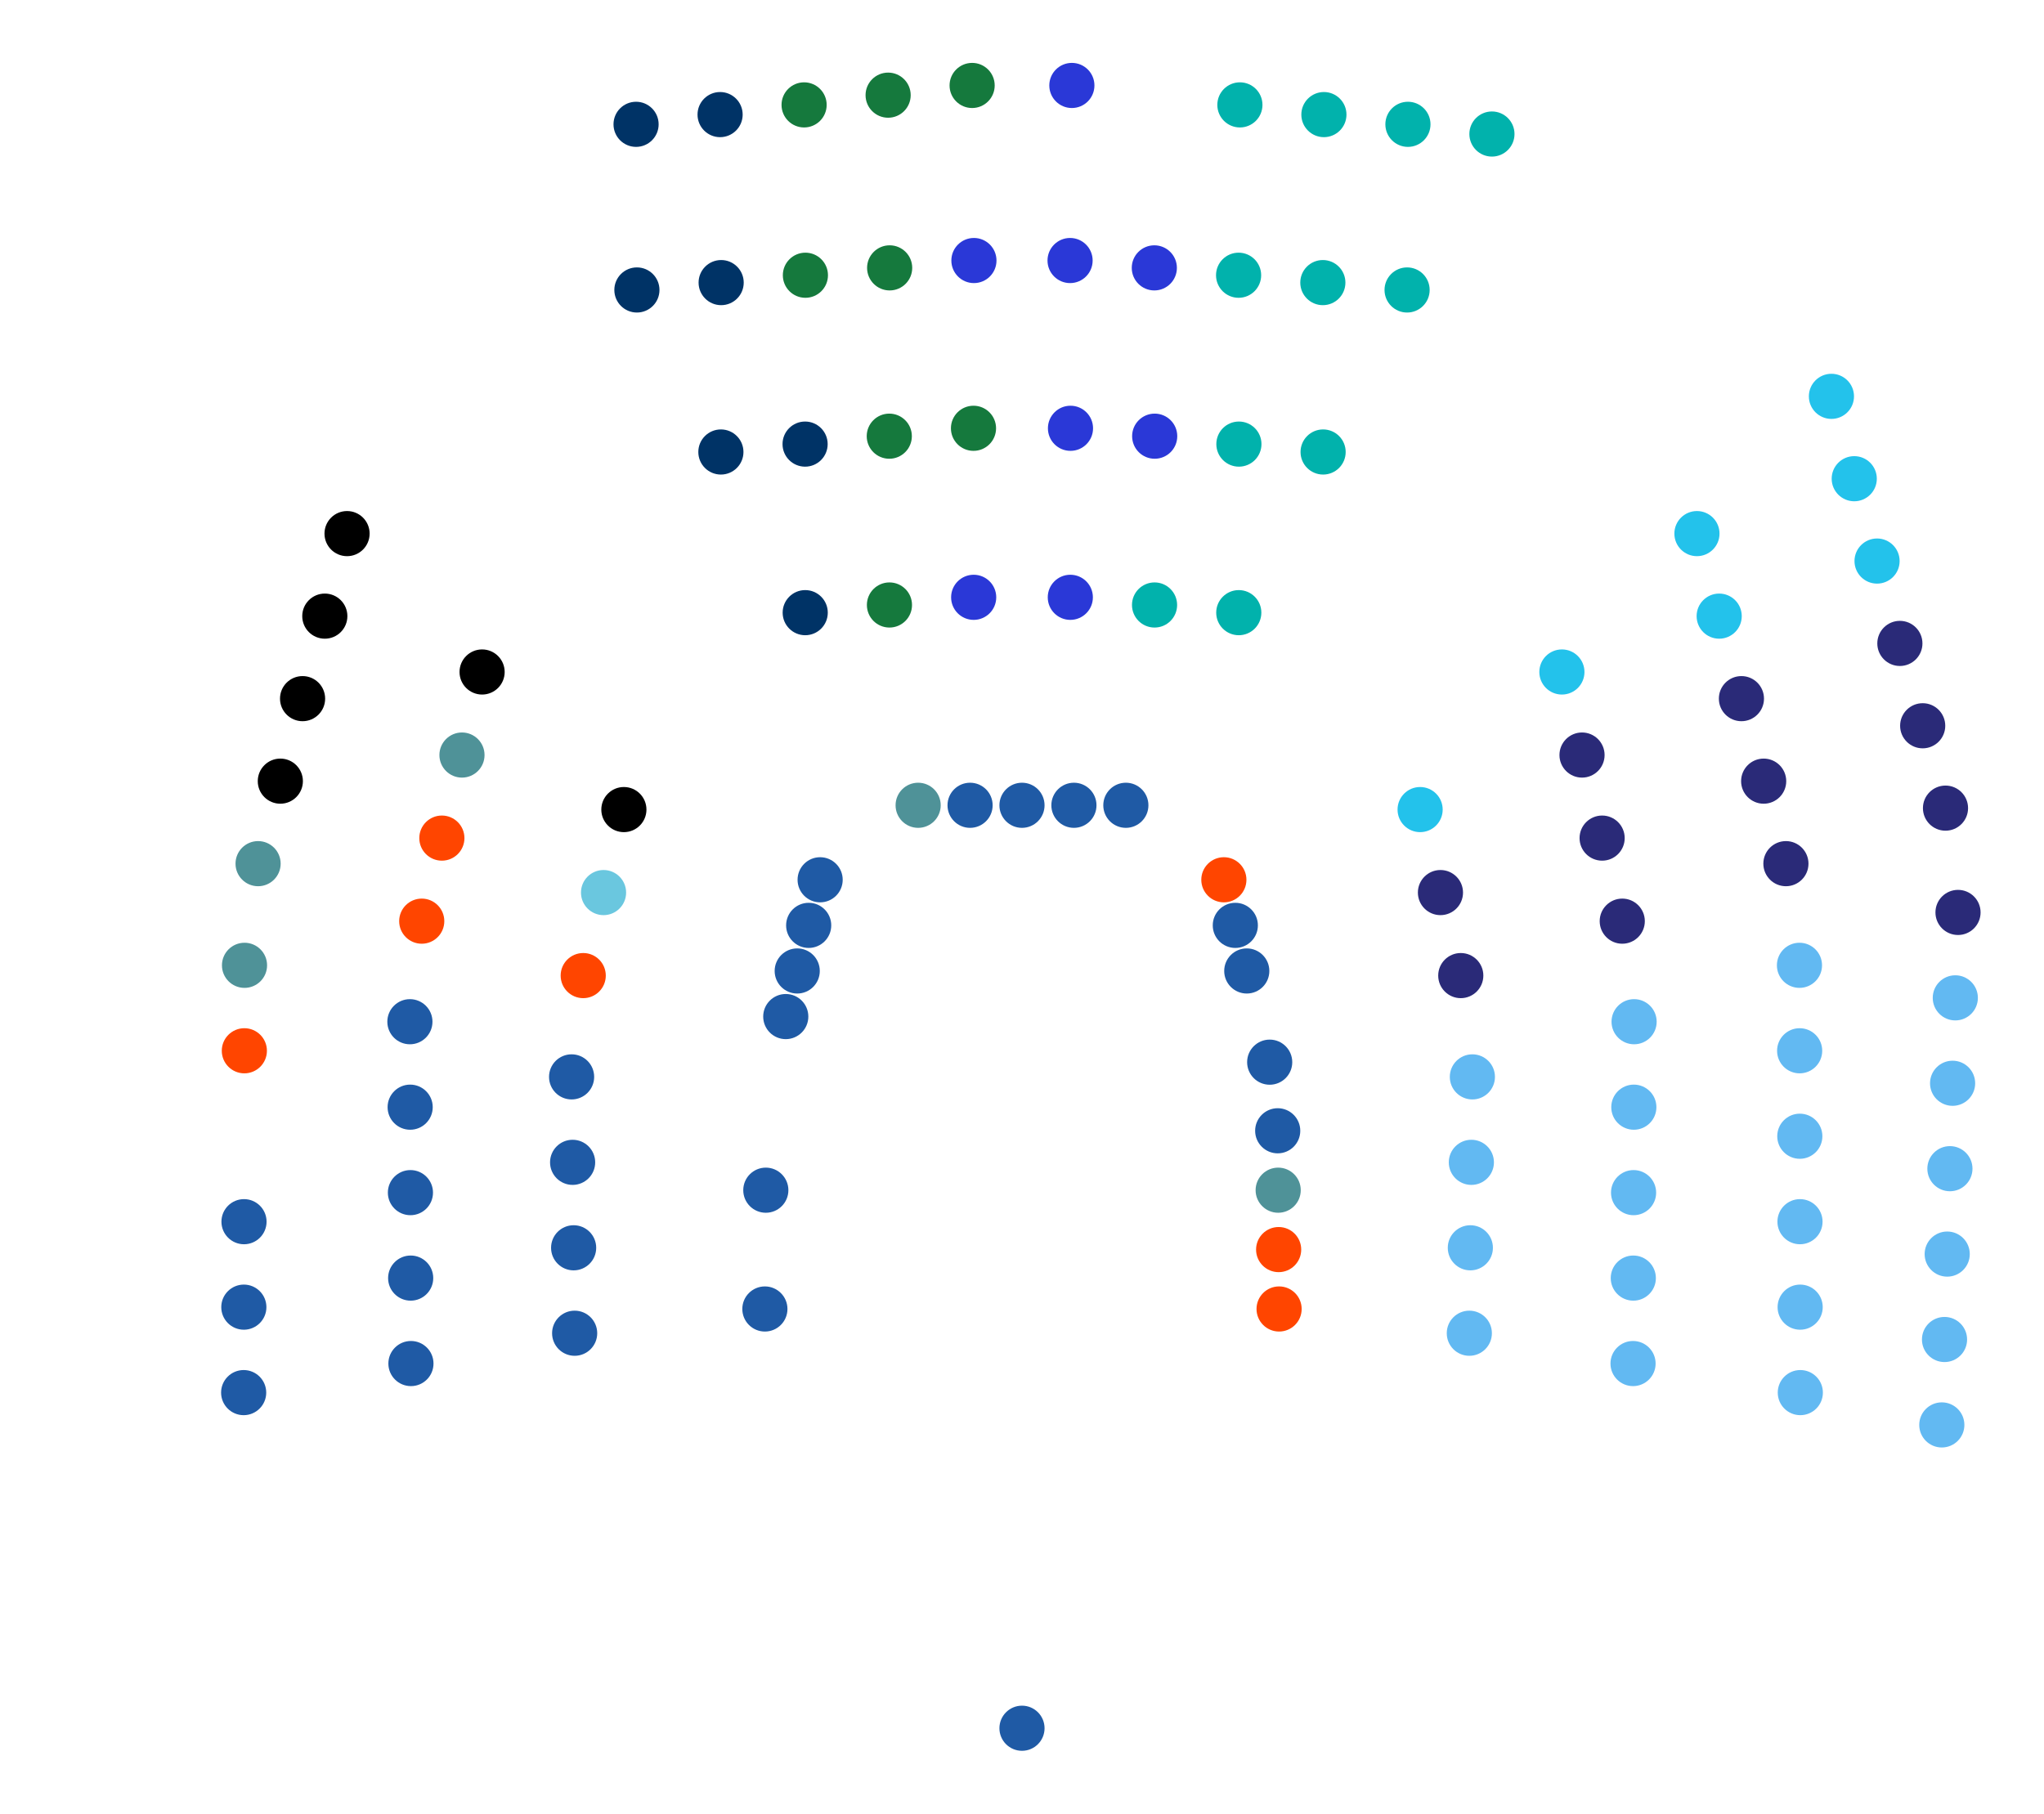
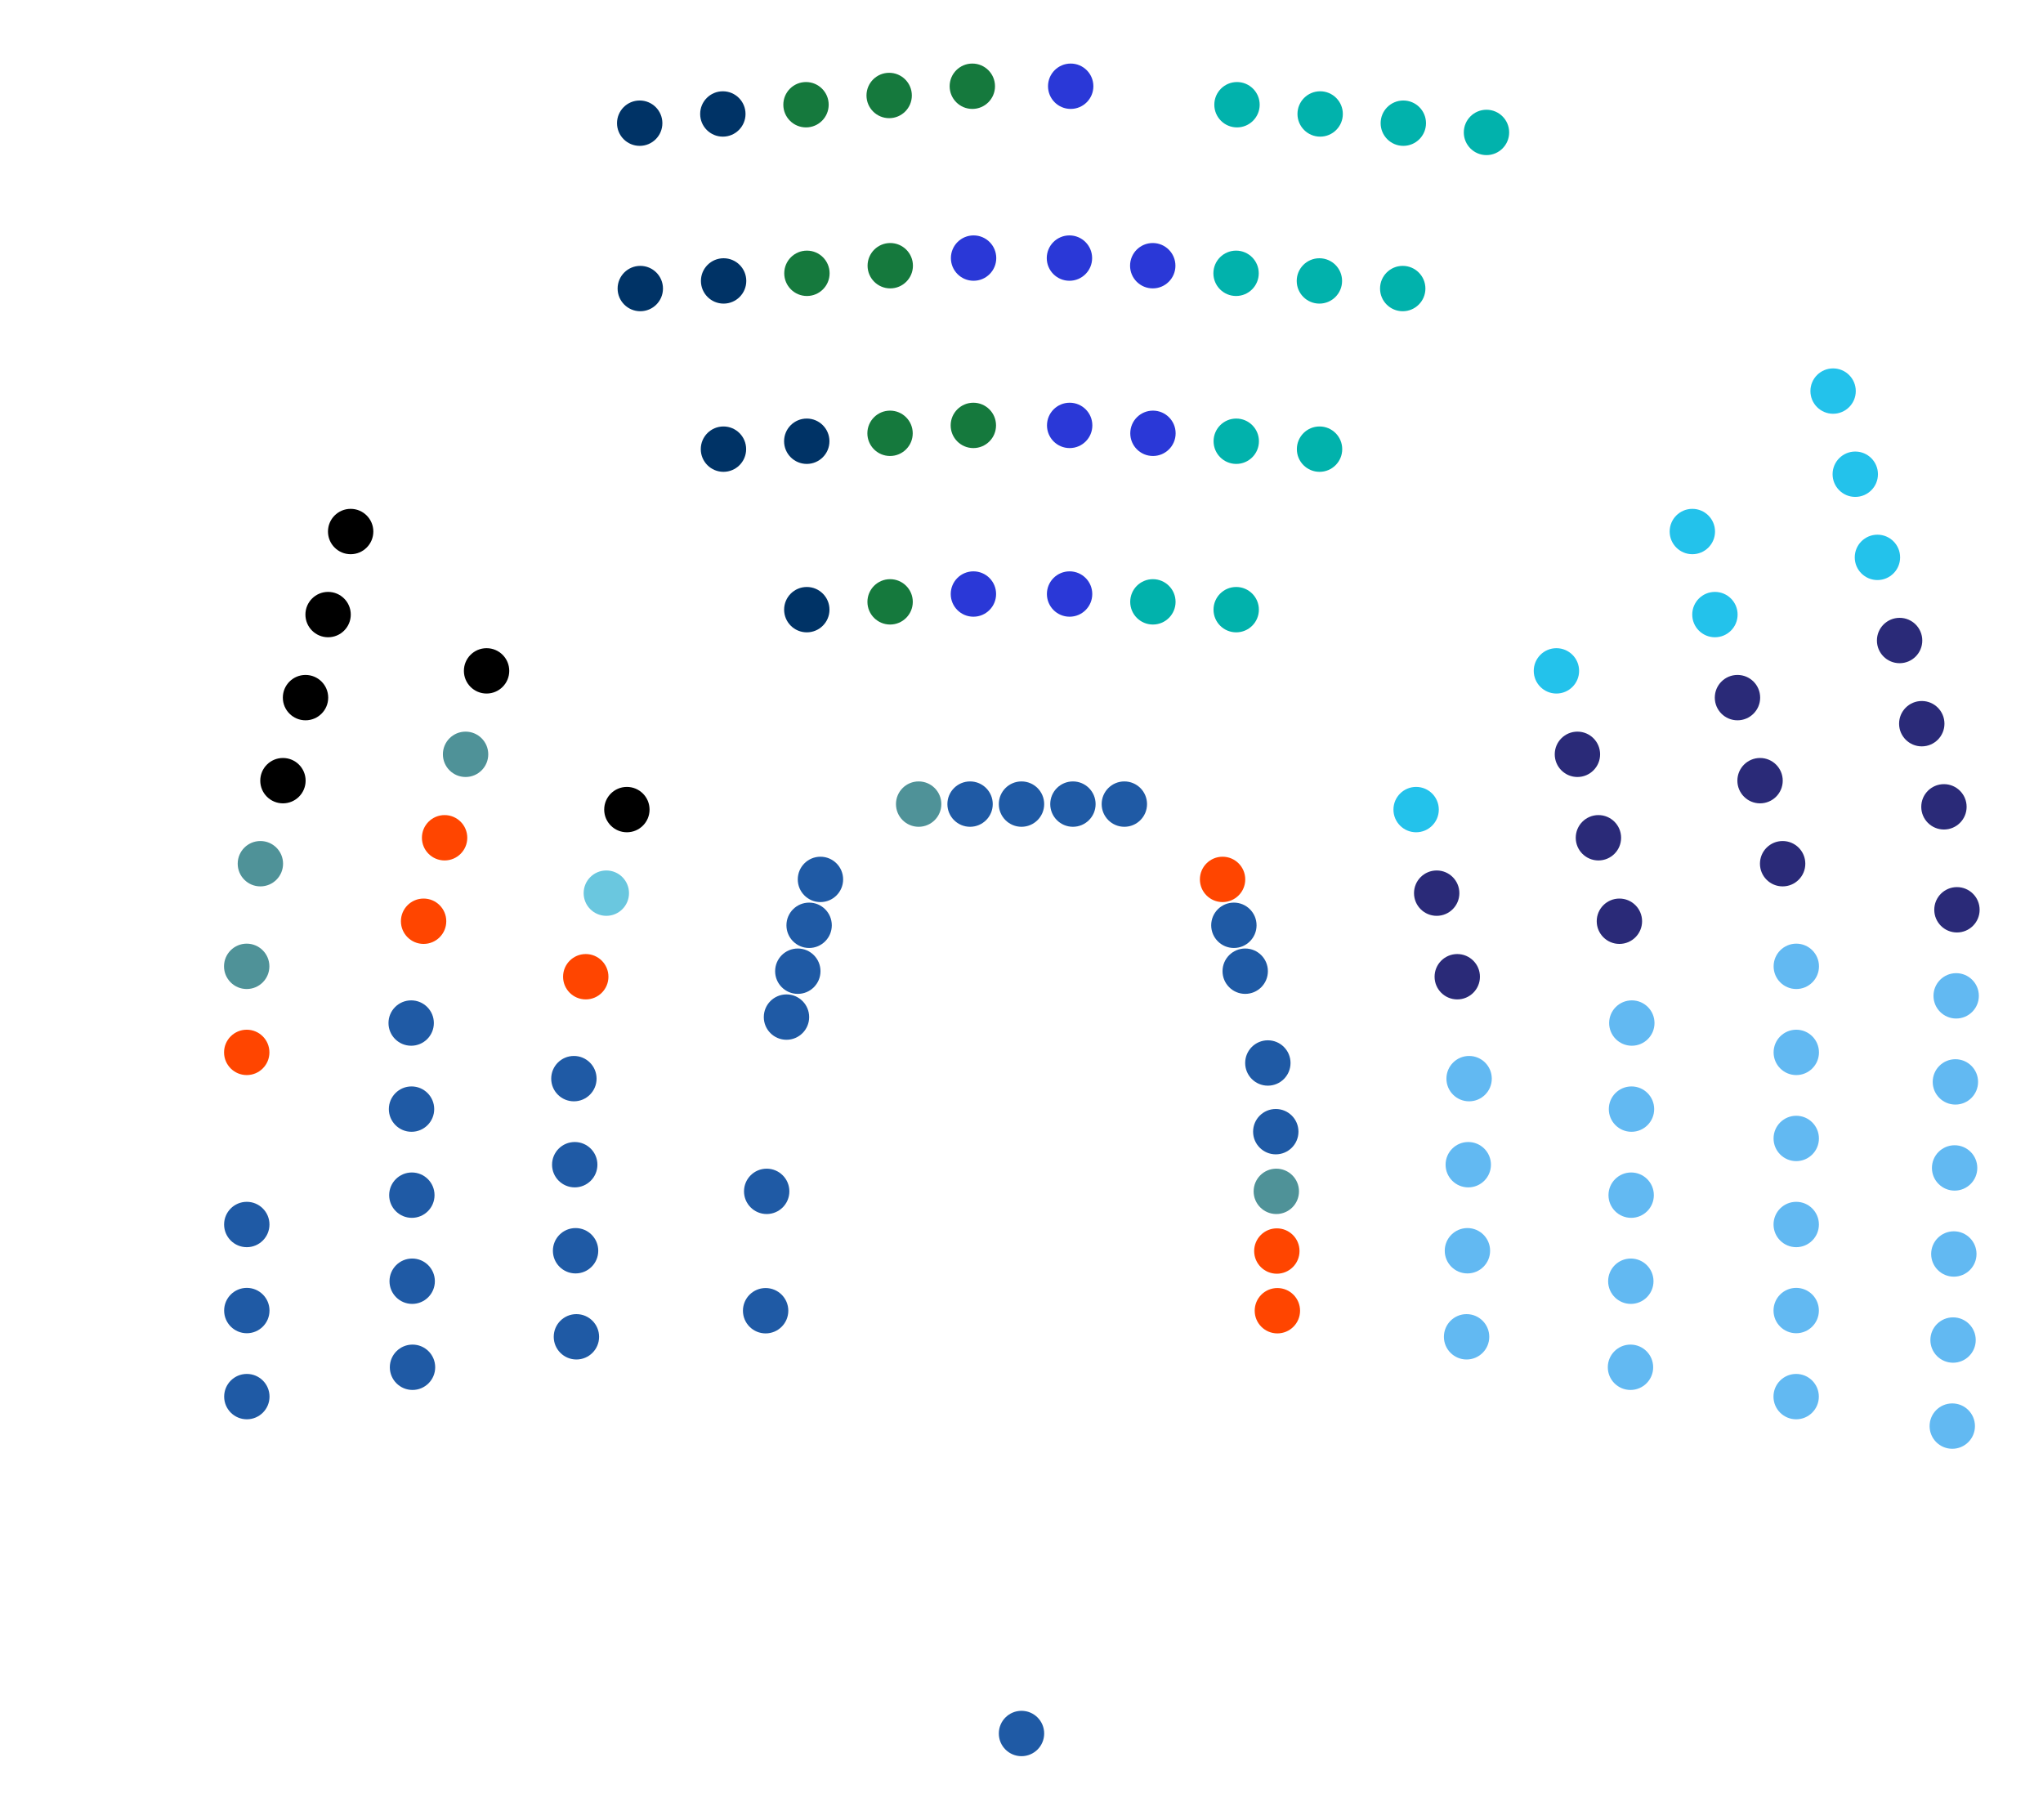
- <svg xmlns="http://www.w3.org/2000/svg" version="1.1" width="1004" height="891" viewBox="0 0 1003.91 891.37">
+ <svg xmlns="http://www.w3.org/2000/svg" version="1.1" width="997" height="888" viewBox="0 0 997.16 887.96">
  <g style="fill:#1f5aa5" id="Likud">
-     <circle cx="282.13" cy="655.24" r="11.09" />
-     <circle cx="281.63" cy="613.25" r="11.09" />
-     <circle cx="281.13" cy="571.25" r="11.09" />
-     <circle cx="280.63" cy="529.25" r="11.09" />
-     <circle cx="201.68" cy="670.14" r="11.09" />
-     <circle cx="201.55" cy="628.14" r="11.09" />
-     <circle cx="201.43" cy="586.14" r="11.09" />
-     <circle cx="201.30" cy="544.14" r="11.09" />
-     <circle cx="201.17" cy="502.14" r="11.09" />
-     <circle cx="119.48" cy="684.42" r="11.09" />
-     <circle cx="119.57" cy="642.42" r="11.09" />
-     <circle cx="119.65" cy="600.42" r="11.09" />
-     <circle cx="375.61" cy="643.32" r="11.09" />
-     <circle cx="376.07" cy="584.94" r="11.09" />
-     <circle cx="385.87" cy="499.61" r="11.09" />
-     <circle cx="391.50" cy="477.20" r="11.09" />
-     <circle cx="397.13" cy="454.79" r="11.09" />
-     <circle cx="402.76" cy="432.38" r="11.09" />
-     <circle cx="627.61" cy="555.74" r="11.09" />
-     <circle cx="623.67" cy="522.02" r="11.09" />
-     <circle cx="612.41" cy="477.20" r="11.09" />
-     <circle cx="606.78" cy="454.79" r="11.09" />
-     <circle cx="476.44" cy="395.77" r="11.09" />
-     <circle cx="501.95" cy="395.77" r="11.09" />
-     <circle cx="527.47" cy="395.77" r="11.09" />
-     <circle cx="552.99" cy="395.77" r="11.09" />
-     <circle cx="501.95" cy="849.37" r="11.09" />
+     <circle cx="281.34" cy="652.35" r="11.07" />
+     <circle cx="280.93" cy="610.35" r="11.07" />
+     <circle cx="280.52" cy="568.35" r="11.07" />
+     <circle cx="280.11" cy="526.35" r="11.07" />
+     <circle cx="201.34" cy="667.22" r="11.07" />
+     <circle cx="201.18" cy="625.22" r="11.07" />
+     <circle cx="201.02" cy="583.22" r="11.07" />
+     <circle cx="200.86" cy="541.22" r="11.07" />
+     <circle cx="200.69" cy="499.22" r="11.07" />
+     <circle cx="120.48" cy="681.54" r="11.07" />
+     <circle cx="120.47" cy="639.54" r="11.07" />
+     <circle cx="120.45" cy="597.54" r="11.07" />
+     <circle cx="373.69" cy="639.62" r="11.07" />
+     <circle cx="374.21" cy="581.36" r="11.07" />
+     <circle cx="383.87" cy="496.31" r="11.07" />
+     <circle cx="389.40" cy="473.91" r="11.07" />
+     <circle cx="394.92" cy="451.51" r="11.07" />
+     <circle cx="400.45" cy="429.11" r="11.07" />
+     <circle cx="622.69" cy="552.23" r="11.07" />
+     <circle cx="618.82" cy="518.71" r="11.07" />
+     <circle cx="607.77" cy="473.91" r="11.07" />
+     <circle cx="602.24" cy="451.51" r="11.07" />
+     <circle cx="473.48" cy="392.36" r="11.07" />
+     <circle cx="498.58" cy="392.36" r="11.07" />
+     <circle cx="523.68" cy="392.36" r="11.07" />
+     <circle cx="548.78" cy="392.36" r="11.07" />
+     <circle cx="498.58" cy="845.96" r="11.07" />
  </g>
  <g style="fill:#62B9F2" id="Yashar">
-     <circle cx="721.77" cy="655.24" r="11.09" />
-     <circle cx="722.27" cy="613.25" r="11.09" />
-     <circle cx="722.77" cy="571.25" r="11.09" />
-     <circle cx="723.27" cy="529.25" r="11.09" />
-     <circle cx="802.22" cy="670.14" r="11.09" />
-     <circle cx="802.35" cy="628.14" r="11.09" />
-     <circle cx="802.48" cy="586.14" r="11.09" />
-     <circle cx="802.61" cy="544.14" r="11.09" />
-     <circle cx="802.74" cy="502.14" r="11.09" />
-     <circle cx="884.42" cy="684.42" r="11.09" />
-     <circle cx="884.34" cy="642.42" r="11.09" />
-     <circle cx="884.26" cy="600.42" r="11.09" />
-     <circle cx="884.17" cy="558.42" r="11.09" />
-     <circle cx="884.09" cy="516.42" r="11.09" />
-     <circle cx="884.00" cy="474.42" r="11.09" />
-     <circle cx="953.95" cy="700.30" r="11.09" />
-     <circle cx="955.28" cy="658.32" r="11.09" />
-     <circle cx="956.60" cy="616.34" r="11.09" />
-     <circle cx="957.93" cy="574.37" r="11.09" />
-     <circle cx="959.25" cy="532.39" r="11.09" />
-     <circle cx="960.58" cy="490.41" r="11.09" />
+     <circle cx="715.82" cy="652.35" r="11.07" />
+     <circle cx="716.23" cy="610.35" r="11.07" />
+     <circle cx="716.64" cy="568.35" r="11.07" />
+     <circle cx="717.05" cy="526.35" r="11.07" />
+     <circle cx="795.82" cy="667.22" r="11.07" />
+     <circle cx="795.98" cy="625.22" r="11.07" />
+     <circle cx="796.15" cy="583.22" r="11.07" />
+     <circle cx="796.31" cy="541.22" r="11.07" />
+     <circle cx="796.47" cy="499.22" r="11.07" />
+     <circle cx="876.68" cy="681.54" r="11.07" />
+     <circle cx="876.70" cy="639.54" r="11.07" />
+     <circle cx="876.71" cy="597.54" r="11.07" />
+     <circle cx="876.72" cy="555.54" r="11.07" />
+     <circle cx="876.74" cy="513.54" r="11.07" />
+     <circle cx="876.75" cy="471.54" r="11.07" />
+     <circle cx="952.88" cy="695.93" r="11.07" />
+     <circle cx="953.26" cy="653.93" r="11.07" />
+     <circle cx="953.64" cy="611.93" r="11.07" />
+     <circle cx="954.02" cy="569.93" r="11.07" />
+     <circle cx="954.40" cy="527.94" r="11.07" />
+     <circle cx="954.78" cy="485.94" r="11.07" />
  </g>
  <g style="fill:#2A2A78" id="Together">
-     <circle cx="717.57" cy="479.47" r="11.09" />
-     <circle cx="707.58" cy="438.67" r="11.09" />
-     <circle cx="796.92" cy="452.72" r="11.09" />
-     <circle cx="787.03" cy="411.90" r="11.09" />
-     <circle cx="777.15" cy="371.08" r="11.09" />
-     <circle cx="877.34" cy="424.46" r="11.09" />
-     <circle cx="866.41" cy="383.91" r="11.09" />
-     <circle cx="855.48" cy="343.36" r="11.09" />
-     <circle cx="961.91" cy="448.43" r="11.09" />
-     <circle cx="955.76" cy="397.17" r="11.09" />
-     <circle cx="944.55" cy="356.69" r="11.09" />
-     <circle cx="933.34" cy="316.22" r="11.09" />
+     <circle cx="711.27" cy="476.61" r="11.07" />
+     <circle cx="701.23" cy="435.82" r="11.07" />
+     <circle cx="790.41" cy="449.53" r="11.07" />
+     <circle cx="780.17" cy="408.79" r="11.07" />
+     <circle cx="769.92" cy="368.06" r="11.07" />
+     <circle cx="870.08" cy="421.45" r="11.07" />
+     <circle cx="859.06" cy="380.92" r="11.07" />
+     <circle cx="848.04" cy="340.39" r="11.07" />
+     <circle cx="955.16" cy="443.94" r="11.07" />
+     <circle cx="948.81" cy="393.69" r="11.07" />
+     <circle cx="937.99" cy="353.11" r="11.07" />
+     <circle cx="927.17" cy="312.52" r="11.07" />
  </g>
  <g style="fill:#01B2AC" id="Joint-List">
-     <circle cx="567.09" cy="297.33" r="11.09" />
-     <circle cx="608.48" cy="301.10" r="11.09" />
-     <circle cx="608.54" cy="218.26" r="11.09" />
-     <circle cx="649.92" cy="222.14" r="11.09" />
-     <circle cx="608.39" cy="135.27" r="11.09" />
-     <circle cx="649.79" cy="138.89" r="11.09" />
-     <circle cx="691.19" cy="142.51" r="11.09" />
-     <circle cx="609.03" cy="51.55" r="11.09" />
-     <circle cx="650.31" cy="56.32" r="11.09" />
-     <circle cx="691.60" cy="61.10" r="11.09" />
-     <circle cx="732.88" cy="65.87" r="11.09" />
+     <circle cx="562.71" cy="293.65" r="11.07" />
+     <circle cx="603.37" cy="297.46" r="11.07" />
+     <circle cx="603.40" cy="215.26" r="11.07" />
+     <circle cx="644.05" cy="219.12" r="11.07" />
+     <circle cx="603.31" cy="133.30" r="11.07" />
+     <circle cx="643.98" cy="137.02" r="11.07" />
+     <circle cx="684.65" cy="140.74" r="11.07" />
+     <circle cx="603.76" cy="51.02" r="11.07" />
+     <circle cx="644.35" cy="55.53" r="11.07" />
+     <circle cx="684.94" cy="60.03" r="11.07" />
+     <circle cx="725.53" cy="64.54" r="11.07" />
  </g>
  <g style="fill:#15793D" id="Raam">
-     <circle cx="436.82" cy="297.33" r="11.09" />
-     <circle cx="436.74" cy="214.37" r="11.09" />
-     <circle cx="478.12" cy="210.49" r="11.09" />
-     <circle cx="395.52" cy="135.27" r="11.09" />
-     <circle cx="436.92" cy="131.65" r="11.09" />
-     <circle cx="394.88" cy="51.55" r="11.09" />
-     <circle cx="436.17" cy="46.77" r="11.09" />
-     <circle cx="477.45" cy="42.00" r="11.09" />
+     <circle cx="434.45" cy="293.65" r="11.07" />
+     <circle cx="434.42" cy="211.39" r="11.07" />
+     <circle cx="475.08" cy="207.53" r="11.07" />
+     <circle cx="393.85" cy="133.30" r="11.07" />
+     <circle cx="434.52" cy="129.59" r="11.07" />
+     <circle cx="393.40" cy="51.02" r="11.07" />
+     <circle cx="433.99" cy="46.51" r="11.07" />
+     <circle cx="474.58" cy="42.00" r="11.07" />
  </g>
  <g style="fill:#2A38D7" id="The-Democrats">
-     <circle cx="478.21" cy="293.56" r="11.09" />
-     <circle cx="525.70" cy="293.56" r="11.09" />
-     <circle cx="525.78" cy="210.49" r="11.09" />
-     <circle cx="567.16" cy="214.37" r="11.09" />
-     <circle cx="478.33" cy="128.04" r="11.09" />
-     <circle cx="525.58" cy="128.04" r="11.09" />
-     <circle cx="566.98" cy="131.65" r="11.09" />
-     <circle cx="526.46" cy="42.00" r="11.09" />
+     <circle cx="475.11" cy="289.83" r="11.07" />
+     <circle cx="522.05" cy="289.83" r="11.07" />
+     <circle cx="522.09" cy="207.53" r="11.07" />
+     <circle cx="562.74" cy="211.39" r="11.07" />
+     <circle cx="475.19" cy="125.87" r="11.07" />
+     <circle cx="521.98" cy="125.87" r="11.07" />
+     <circle cx="562.64" cy="129.59" r="11.07" />
+     <circle cx="522.59" cy="42.00" r="11.07" />
  </g>
  <g style="fill:#23C2EB" id="Yisrael-Beiteinu">
-     <circle cx="697.59" cy="397.88" r="11.09" />
-     <circle cx="767.26" cy="330.26" r="11.09" />
-     <circle cx="844.55" cy="302.81" r="11.09" />
-     <circle cx="833.62" cy="262.25" r="11.09" />
-     <circle cx="922.13" cy="275.74" r="11.09" />
-     <circle cx="910.92" cy="235.27" r="11.09" />
-     <circle cx="899.71" cy="194.79" r="11.09" />
+     <circle cx="691.19" cy="395.04" r="11.07" />
+     <circle cx="759.67" cy="327.33" r="11.07" />
+     <circle cx="837.03" cy="299.86" r="11.07" />
+     <circle cx="826.01" cy="259.33" r="11.07" />
+     <circle cx="916.35" cy="271.94" r="11.07" />
+     <circle cx="905.53" cy="231.36" r="11.07" />
+     <circle cx="894.71" cy="190.78" r="11.07" />
  </g>
  <g style="fill:#FF4500" id="Otzma-Yehudit">
-     <circle cx="286.34" cy="479.47" r="11.09" />
-     <circle cx="206.99" cy="452.72" r="11.09" />
-     <circle cx="216.88" cy="411.90" r="11.09" />
-     <circle cx="119.82" cy="516.42" r="11.09" />
-     <circle cx="628.29" cy="643.32" r="11.09" />
-     <circle cx="628.07" cy="614.13" r="11.09" />
-     <circle cx="601.15" cy="432.38" r="11.09" />
+     <circle cx="285.90" cy="476.61" r="11.07" />
+     <circle cx="206.75" cy="449.53" r="11.07" />
+     <circle cx="217.00" cy="408.79" r="11.07" />
+     <circle cx="120.43" cy="513.54" r="11.07" />
+     <circle cx="623.47" cy="639.62" r="11.07" />
+     <circle cx="623.21" cy="610.49" r="11.07" />
+     <circle cx="596.72" cy="429.11" r="11.07" />
  </g>
  <g style="fill:#003366" id="United-Torah-Judaism">
-     <circle cx="395.43" cy="301.10" r="11.09" />
-     <circle cx="353.99" cy="222.14" r="11.09" />
-     <circle cx="395.37" cy="218.26" r="11.09" />
-     <circle cx="312.72" cy="142.51" r="11.09" />
-     <circle cx="354.12" cy="138.89" r="11.09" />
-     <circle cx="312.31" cy="61.10" r="11.09" />
-     <circle cx="353.60" cy="56.32" r="11.09" />
+     <circle cx="393.79" cy="297.46" r="11.07" />
+     <circle cx="353.11" cy="219.12" r="11.07" />
+     <circle cx="393.77" cy="215.26" r="11.07" />
+     <circle cx="312.52" cy="140.74" r="11.07" />
+     <circle cx="353.18" cy="137.02" r="11.07" />
+     <circle cx="312.23" cy="60.03" r="11.07" />
+     <circle cx="352.81" cy="55.53" r="11.07" />
  </g>
  <g style="fill:#000000" id="Shas">
-     <circle cx="306.32" cy="397.88" r="11.09" />
-     <circle cx="236.65" cy="330.26" r="11.09" />
-     <circle cx="137.50" cy="383.91" r="11.09" />
-     <circle cx="148.43" cy="343.36" r="11.09" />
-     <circle cx="159.36" cy="302.81" r="11.09" />
-     <circle cx="170.29" cy="262.25" r="11.09" />
+     <circle cx="305.97" cy="395.04" r="11.07" />
+     <circle cx="237.49" cy="327.33" r="11.07" />
+     <circle cx="138.10" cy="380.92" r="11.07" />
+     <circle cx="149.12" cy="340.39" r="11.07" />
+     <circle cx="160.14" cy="299.86" r="11.07" />
+     <circle cx="171.15" cy="259.33" r="11.07" />
  </g>
  <g style="fill:#4F9298" id="Religious-Zionist-Party">
-     <circle cx="226.76" cy="371.08" r="11.09" />
-     <circle cx="119.90" cy="474.42" r="11.09" />
-     <circle cx="126.57" cy="424.46" r="11.09" />
-     <circle cx="627.84" cy="584.94" r="11.09" />
-     <circle cx="450.92" cy="395.77" r="11.09" />
+     <circle cx="227.24" cy="368.06" r="11.07" />
+     <circle cx="120.41" cy="471.54" r="11.07" />
+     <circle cx="127.09" cy="421.45" r="11.07" />
+     <circle cx="622.95" cy="581.36" r="11.07" />
+     <circle cx="448.38" cy="392.36" r="11.07" />
  </g>
  <g style="fill:#6AC7DF" id="Zehut">
-     <circle cx="296.33" cy="438.67" r="11.09" />
+     <circle cx="295.94" cy="435.82" r="11.07" />
  </g>
</svg>
